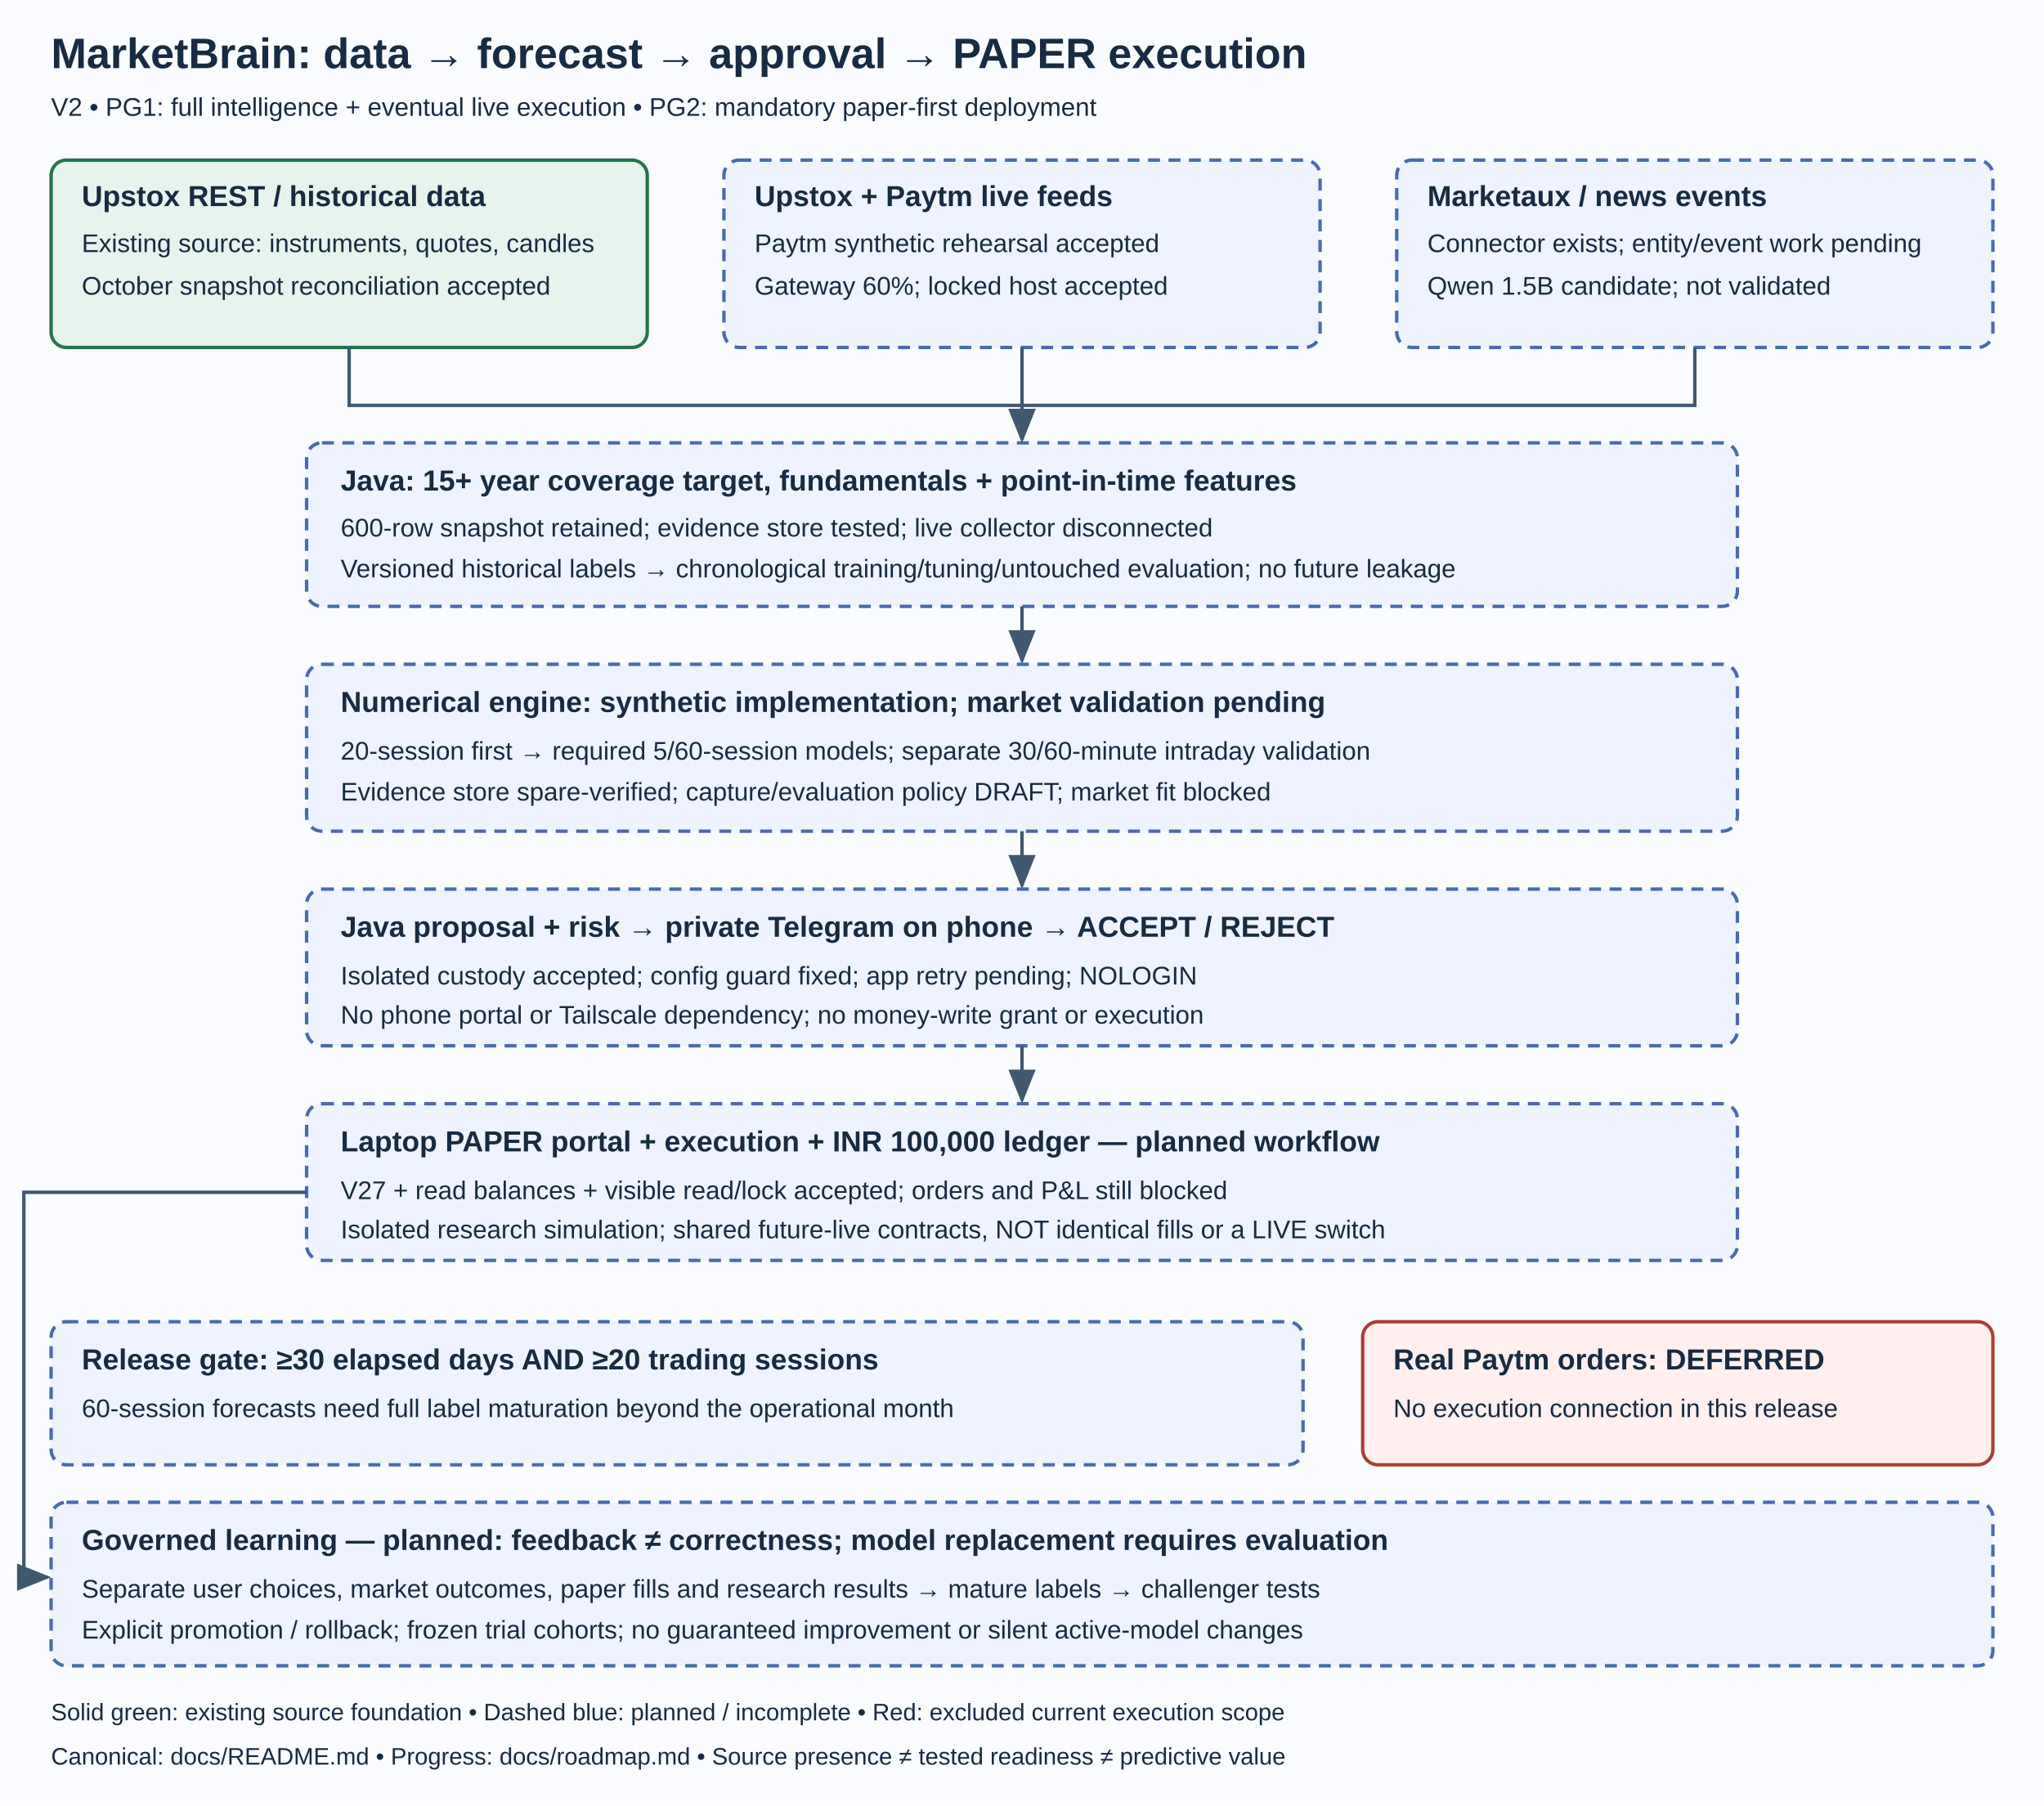
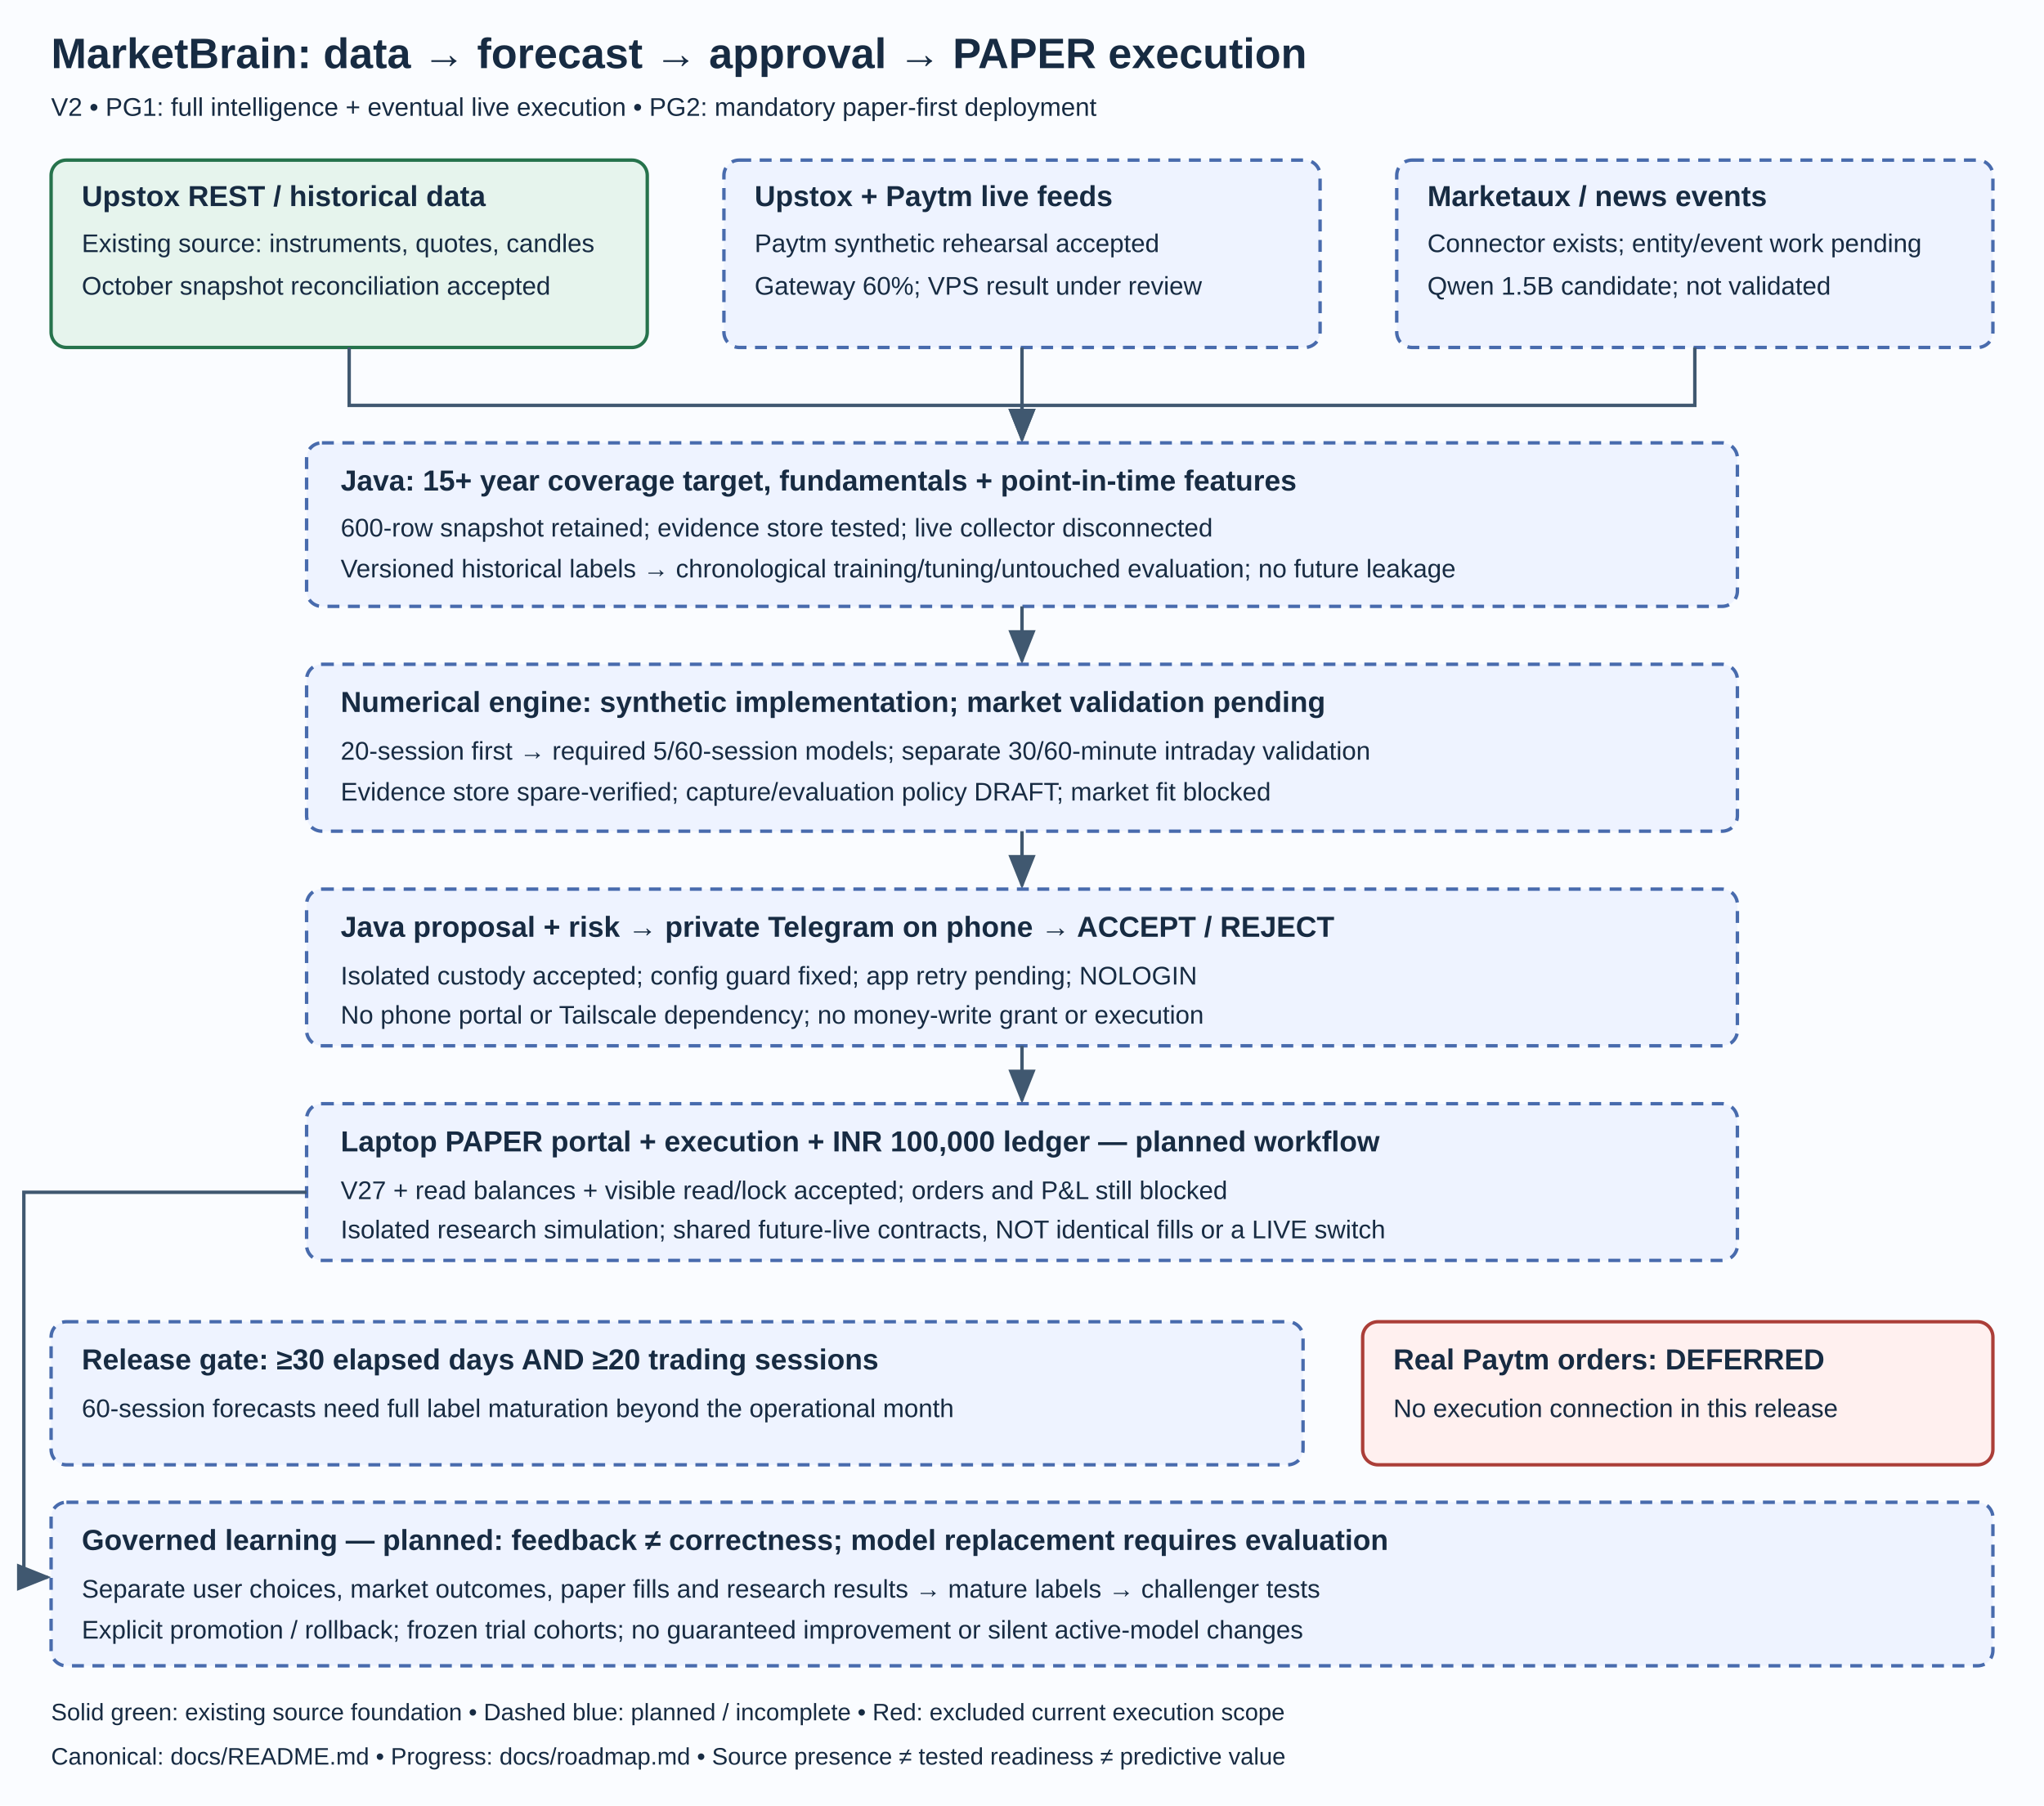
<svg xmlns="http://www.w3.org/2000/svg" width="1200" height="1060" viewBox="0 0 1200 1060" role="img" aria-labelledby="title desc">
  <defs>
    <marker id="arrow" markerWidth="10" markerHeight="8" refX="9" refY="4" orient="auto">
      <path d="M0,0 L10,4 L0,8 Z" fill="#405870" />
    </marker>
    <style>
      text { font-family: Arial, sans-serif; fill: #172b42; }
      .heading { font-size: 25px; font-weight: bold; }
      .label { font-size: 17px; font-weight: bold; }
      .body { font-size: 15px; }
      .small { font-size: 14px; }
      .existing { fill: #e6f4ed; stroke: #26734c; stroke-width: 2; }
      .planned { fill: #eef3ff; stroke: #486bad; stroke-width: 2; stroke-dasharray: 7 5; }
      .blocked { fill: #fff0ef; stroke: #ab3e38; stroke-width: 2; }
      .line { fill: none; stroke: #405870; stroke-width: 2; marker-end: url(#arrow); }
    </style>
  </defs>
  <rect width="1200" height="1060" fill="#fafcff" />
  <text x="30" y="40" class="heading">MarketBrain: data → forecast → approval → PAPER execution</text>
  <text x="30" y="68" class="body">V2 • PG1: full intelligence + eventual live execution • PG2: mandatory paper-first deployment</text>
  <rect x="30" y="94" width="350" height="110" rx="9" class="existing" />
  <text x="48" y="121" class="label">Upstox REST / historical data</text>
  <text x="48" y="148" class="body">Existing source: instruments, quotes, candles</text>
  <text x="48" y="173" class="body">October snapshot reconciliation accepted</text>
  <rect x="425" y="94" width="350" height="110" rx="9" class="planned" />
  <text x="443" y="121" class="label">Upstox + Paytm live feeds</text>
  <text x="443" y="148" class="body">Paytm synthetic rehearsal accepted</text>
-   <text x="443" y="173" class="body">Gateway 60%; locked host accepted</text>
+   <text x="443" y="173" class="body">Gateway 60%; VPS result under review</text>
  <rect x="820" y="94" width="350" height="110" rx="9" class="planned" />
  <text x="838" y="121" class="label">Marketaux / news events</text>
  <text x="838" y="148" class="body">Connector exists; entity/event work pending</text>
  <text x="838" y="173" class="body">Qwen 1.5B candidate; not validated</text>
  <path d="M205 204 V238 H600 V258" class="line" />
  <path d="M600 204 V258" class="line" />
  <path d="M995 204 V238 H600" fill="none" stroke="#405870" stroke-width="2" />
  <rect x="180" y="260" width="840" height="96" rx="9" class="planned" />
  <text x="200" y="288" class="label">Java: 15+ year coverage target, fundamentals + point-in-time features</text>
  <text x="200" y="315" class="body">600-row snapshot retained; evidence store tested; live collector disconnected</text>
  <text x="200" y="339" class="body">Versioned historical labels → chronological training/tuning/untouched evaluation; no future leakage</text>
  <path d="M600 356 V388" class="line" />
  <rect x="180" y="390" width="840" height="98" rx="9" class="planned" />
  <text x="200" y="418" class="label">Numerical engine: synthetic implementation; market validation pending</text>
  <text x="200" y="446" class="body">20-session first → required 5/60-session models; separate 30/60-minute intraday validation</text>
  <text x="200" y="470" class="body">Evidence store spare-verified; capture/evaluation policy DRAFT; market fit blocked</text>
  <path d="M600 488 V520" class="line" />
  <rect x="180" y="522" width="840" height="92" rx="9" class="planned" />
  <text x="200" y="550" class="label">Java proposal + risk → private Telegram on phone → ACCEPT / REJECT</text>
  <text x="200" y="578" class="body">Isolated custody accepted; config guard fixed; app retry pending; NOLOGIN</text>
  <text x="200" y="601" class="body">No phone portal or Tailscale dependency; no money-write grant or execution</text>
  <path d="M600 614 V646" class="line" />
  <rect x="180" y="648" width="840" height="92" rx="9" class="planned" />
  <text x="200" y="676" class="label">Laptop PAPER portal + execution + INR 100,000 ledger — planned workflow</text>
  <text x="200" y="704" class="body">V27 + read balances + visible read/lock accepted; orders and P&amp;L still blocked</text>
  <text x="200" y="727" class="body">Isolated research simulation; shared future-live contracts, NOT identical fills or a LIVE switch</text>
  <rect x="30" y="776" width="735" height="84" rx="9" class="planned" />
  <text x="48" y="804" class="label">Release gate: ≥30 elapsed days AND ≥20 trading sessions</text>
  <text x="48" y="832" class="body">60-session forecasts need full label maturation beyond the operational month</text>
  <rect x="800" y="776" width="370" height="84" rx="9" class="blocked" />
  <text x="818" y="804" class="label">Real Paytm orders: DEFERRED</text>
  <text x="818" y="832" class="body">No execution connection in this release</text>
  <path d="M180 700 H14 V926 H28" class="line" />
  <rect x="30" y="882" width="1140" height="96" rx="9" class="planned" />
  <text x="48" y="910" class="label">Governed learning — planned: feedback ≠ correctness; model replacement requires evaluation</text>
  <text x="48" y="938" class="body">Separate user choices, market outcomes, paper fills and research results → mature labels → challenger tests</text>
  <text x="48" y="962" class="body">Explicit promotion / rollback; frozen trial cohorts; no guaranteed improvement or silent active-model changes</text>
  <text x="30" y="1010" class="small">Solid green: existing source foundation • Dashed blue: planned / incomplete • Red: excluded current execution scope</text>
  <text x="30" y="1036" class="small">Canonical: docs/README.md • Progress: docs/roadmap.md • Source presence ≠ tested readiness ≠ predictive value</text>
</svg>
